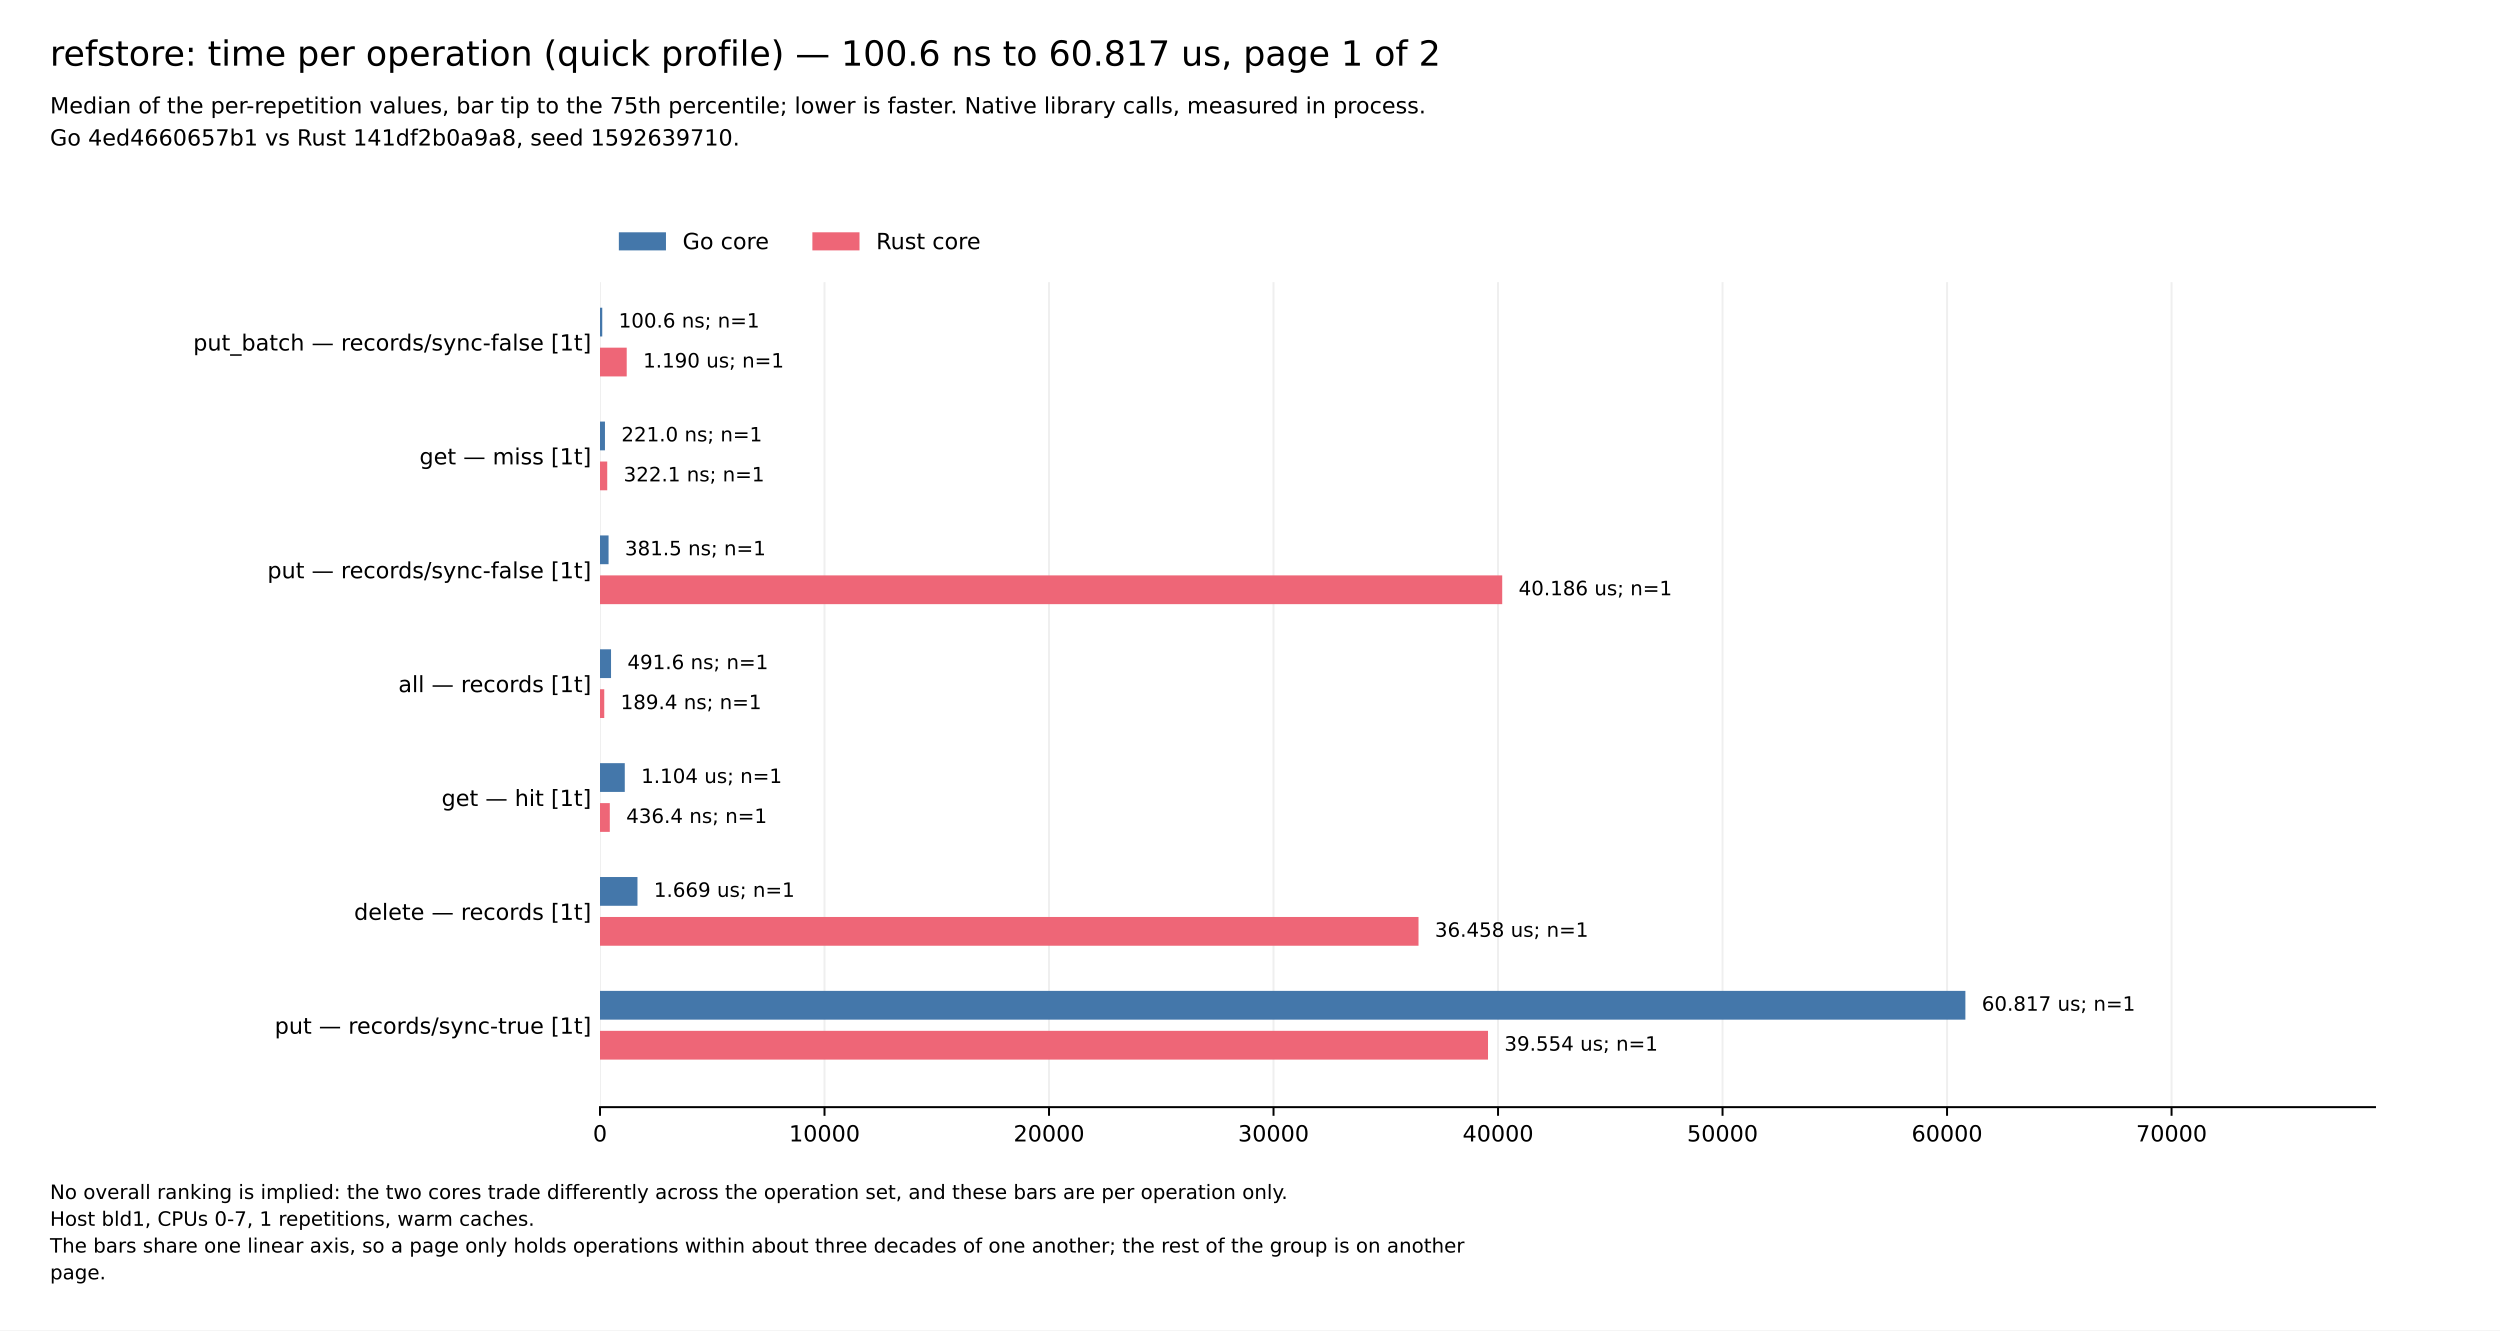
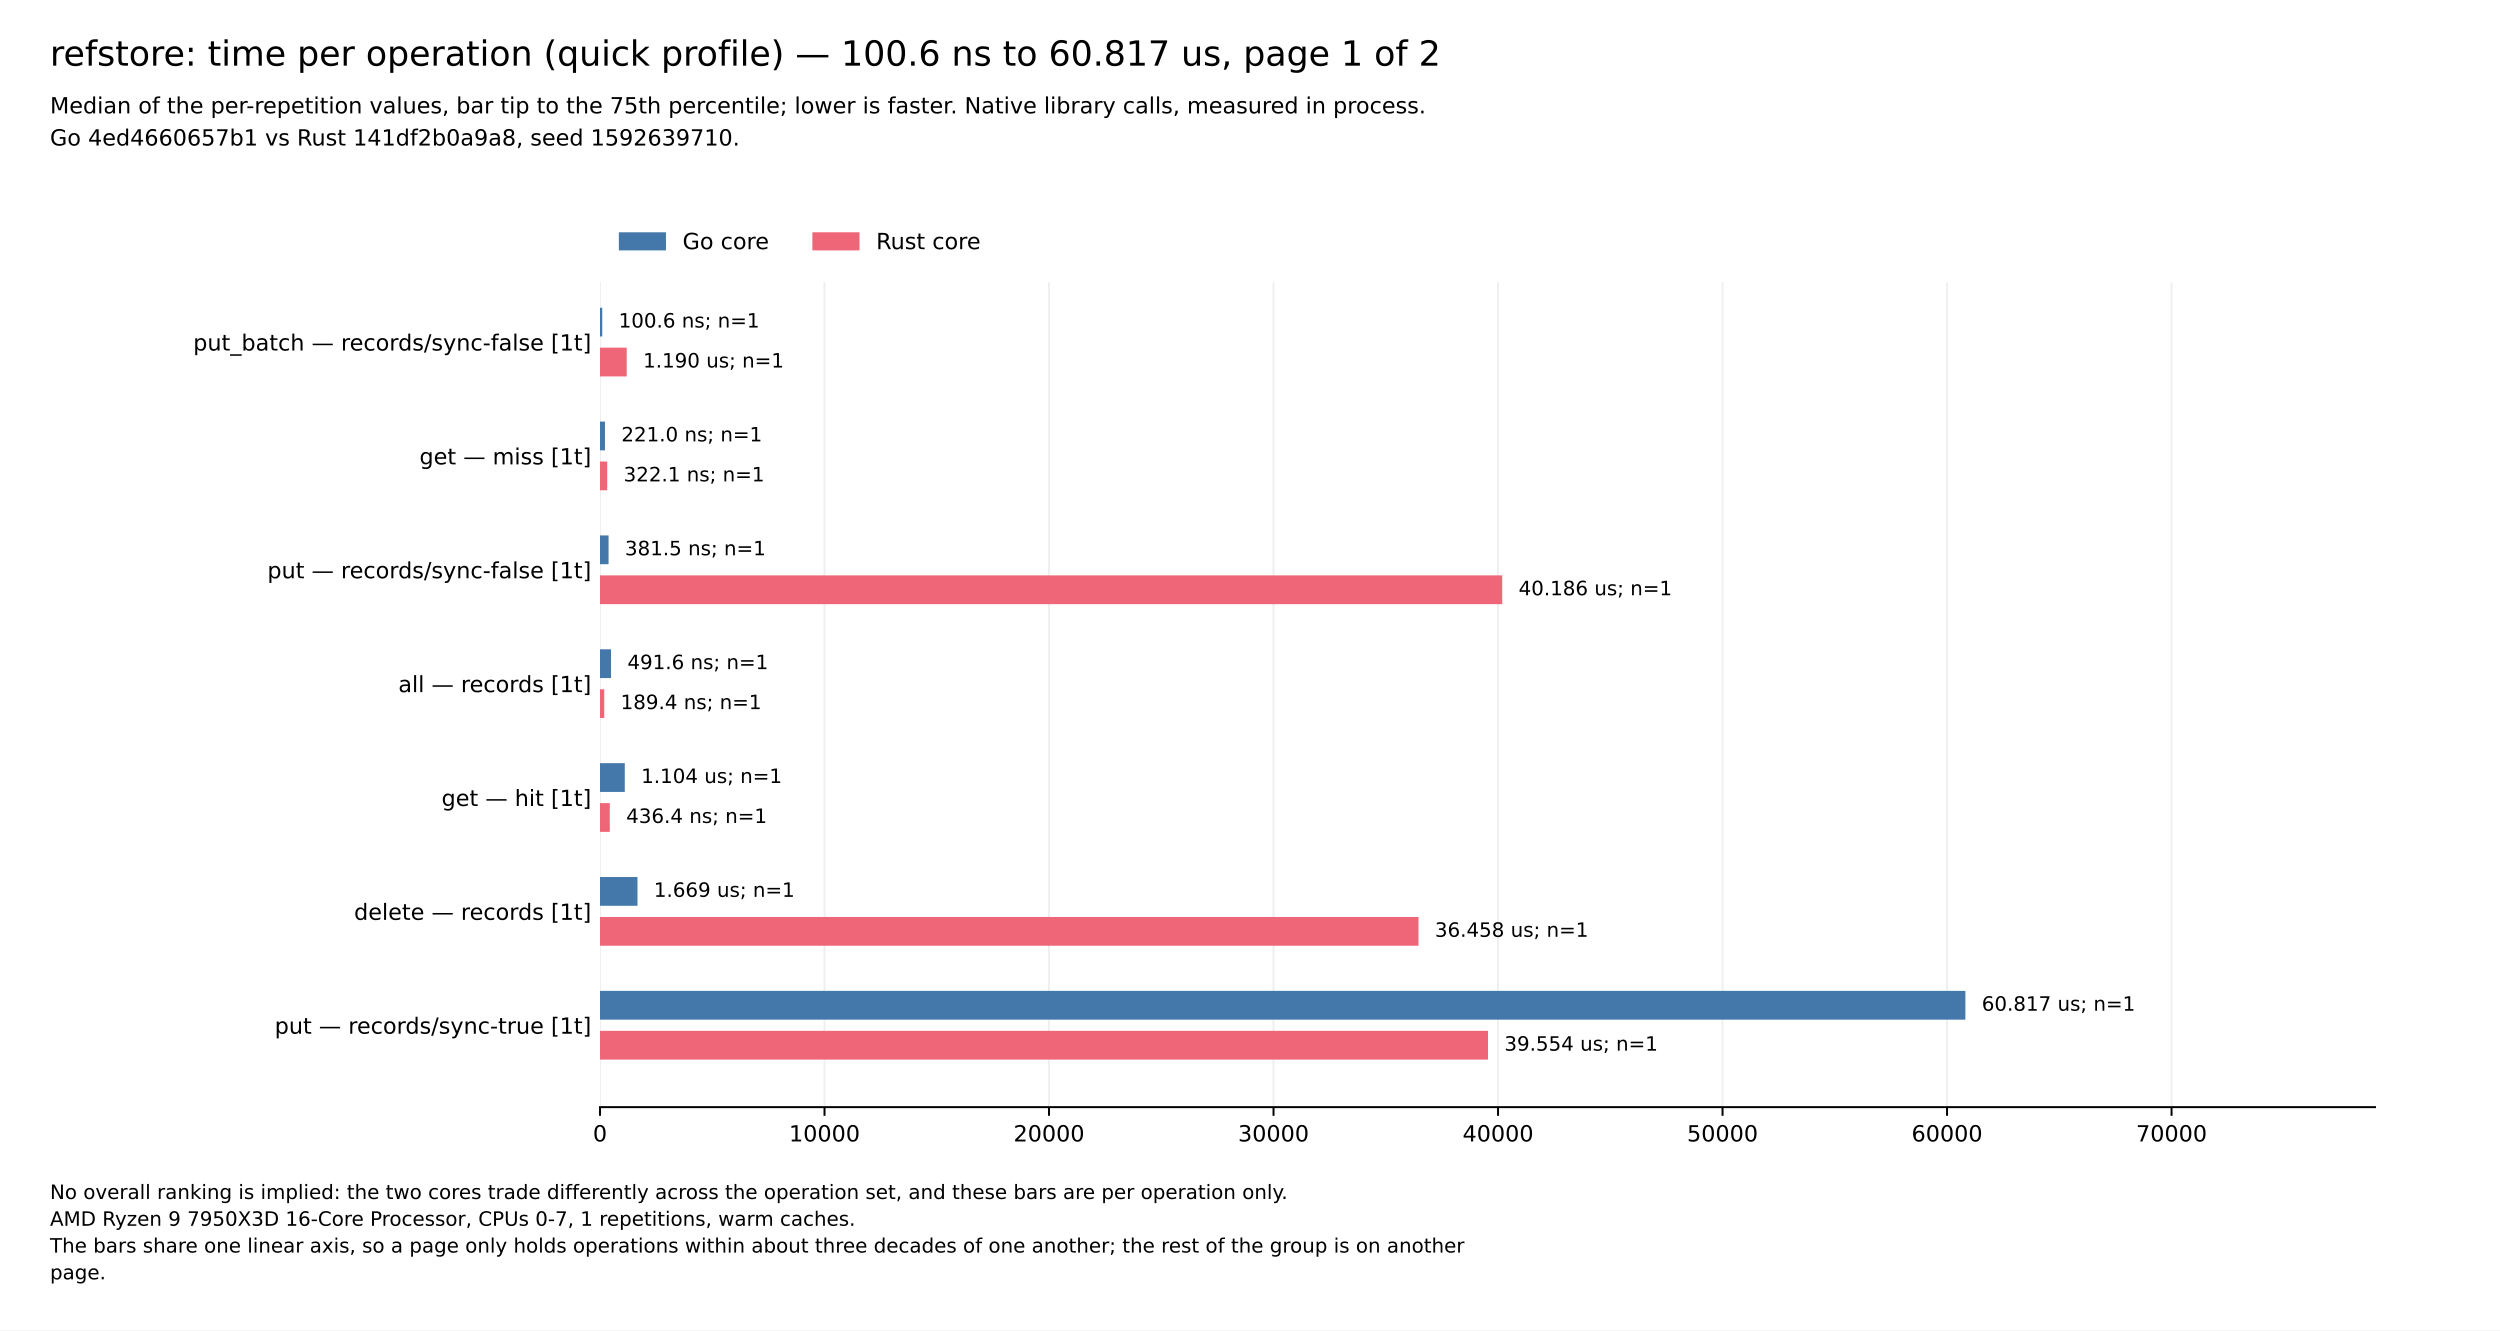
<svg xmlns="http://www.w3.org/2000/svg" xmlns:xlink="http://www.w3.org/1999/xlink" width="1008pt" height="536.4pt" viewBox="0 0 1008 536.4" version="1.1">
  <defs>
    <style type="text/css">*{stroke-linejoin: round; stroke-linecap: butt}</style>
  </defs>
  <g id="figure_1">
    <g id="patch_1">
      <path d="M 0 536.4  L 1008 536.4  L 1008 0  L 0 0  z " style="fill: #ffffff" />
    </g>
    <g id="axes_1">
      <g id="patch_2">
        <path d="M 241.92 446.4  L 957.6 446.4  L 957.6 113.76  L 241.92 113.76  z " style="fill: #ffffff" />
      </g>
      <g id="matplotlib.axis_1">
        <g id="xtick_1">
          <g id="line2d_1">
            <path d="M 241.92 446.4  L 241.92 113.76  " clip-path="url(#p26860612b5)" style="fill: none; stroke: #b0b0b0; stroke-opacity: 0.2; stroke-width: 0.8; stroke-linecap: square" />
          </g>
          <g id="line2d_2">
            <defs>
              <path id="m54265422a9" d="M 0 0  L 0 3.5  " style="stroke: #000000; stroke-width: 0.8" />
            </defs>
            <g>
              <use xlink:href="#m54265422a9" x="241.92" y="446.4" style="stroke: #000000; stroke-width: 0.8" />
            </g>
          </g>
          <g id="text_1">
            <text style="font-size: 9px; font-family: 'DejaVu Sans', 'Bitstream Vera Sans', 'Computer Modern Sans Serif', 'Lucida Grande', 'Verdana', 'Geneva', 'Lucid', 'Arial', 'Helvetica', 'Avant Garde', sans-serif; text-anchor: middle" x="241.92" y="460.239" transform="rotate(-0 241.92 460.2386)">0</text>
          </g>
        </g>
        <g id="xtick_2">
          <g id="line2d_3">
            <path d="M 332.442 446.4  L 332.442 113.76  " clip-path="url(#p26860612b5)" style="fill: none; stroke: #b0b0b0; stroke-opacity: 0.2; stroke-width: 0.8; stroke-linecap: square" />
          </g>
          <g id="line2d_4">
            <g>
              <use xlink:href="#m54265422a9" x="332.442" y="446.4" style="stroke: #000000; stroke-width: 0.8" />
            </g>
          </g>
          <g id="text_2">
            <text style="font-size: 9px; font-family: 'DejaVu Sans', 'Bitstream Vera Sans', 'Computer Modern Sans Serif', 'Lucida Grande', 'Verdana', 'Geneva', 'Lucid', 'Arial', 'Helvetica', 'Avant Garde', sans-serif; text-anchor: middle" x="332.442" y="460.239" transform="rotate(-0 332.4417 460.2386)">10000</text>
          </g>
        </g>
        <g id="xtick_3">
          <g id="line2d_5">
            <path d="M 422.963 446.4  L 422.963 113.76  " clip-path="url(#p26860612b5)" style="fill: none; stroke: #b0b0b0; stroke-opacity: 0.2; stroke-width: 0.8; stroke-linecap: square" />
          </g>
          <g id="line2d_6">
            <g>
              <use xlink:href="#m54265422a9" x="422.963" y="446.4" style="stroke: #000000; stroke-width: 0.8" />
            </g>
          </g>
          <g id="text_3">
            <text style="font-size: 9px; font-family: 'DejaVu Sans', 'Bitstream Vera Sans', 'Computer Modern Sans Serif', 'Lucida Grande', 'Verdana', 'Geneva', 'Lucid', 'Arial', 'Helvetica', 'Avant Garde', sans-serif; text-anchor: middle" x="422.963" y="460.239" transform="rotate(-0 422.9635 460.2386)">20000</text>
          </g>
        </g>
        <g id="xtick_4">
          <g id="line2d_7">
            <path d="M 513.485 446.4  L 513.485 113.76  " clip-path="url(#p26860612b5)" style="fill: none; stroke: #b0b0b0; stroke-opacity: 0.2; stroke-width: 0.8; stroke-linecap: square" />
          </g>
          <g id="line2d_8">
            <g>
              <use xlink:href="#m54265422a9" x="513.485" y="446.4" style="stroke: #000000; stroke-width: 0.8" />
            </g>
          </g>
          <g id="text_4">
            <text style="font-size: 9px; font-family: 'DejaVu Sans', 'Bitstream Vera Sans', 'Computer Modern Sans Serif', 'Lucida Grande', 'Verdana', 'Geneva', 'Lucid', 'Arial', 'Helvetica', 'Avant Garde', sans-serif; text-anchor: middle" x="513.485" y="460.239" transform="rotate(-0 513.4852 460.2386)">30000</text>
          </g>
        </g>
        <g id="xtick_5">
          <g id="line2d_9">
            <path d="M 604.007 446.4  L 604.007 113.76  " clip-path="url(#p26860612b5)" style="fill: none; stroke: #b0b0b0; stroke-opacity: 0.2; stroke-width: 0.8; stroke-linecap: square" />
          </g>
          <g id="line2d_10">
            <g>
              <use xlink:href="#m54265422a9" x="604.007" y="446.4" style="stroke: #000000; stroke-width: 0.8" />
            </g>
          </g>
          <g id="text_5">
            <text style="font-size: 9px; font-family: 'DejaVu Sans', 'Bitstream Vera Sans', 'Computer Modern Sans Serif', 'Lucida Grande', 'Verdana', 'Geneva', 'Lucid', 'Arial', 'Helvetica', 'Avant Garde', sans-serif; text-anchor: middle" x="604.007" y="460.239" transform="rotate(-0 604.0069 460.2386)">40000</text>
          </g>
        </g>
        <g id="xtick_6">
          <g id="line2d_11">
            <path d="M 694.529 446.4  L 694.529 113.76  " clip-path="url(#p26860612b5)" style="fill: none; stroke: #b0b0b0; stroke-opacity: 0.2; stroke-width: 0.8; stroke-linecap: square" />
          </g>
          <g id="line2d_12">
            <g>
              <use xlink:href="#m54265422a9" x="694.529" y="446.4" style="stroke: #000000; stroke-width: 0.8" />
            </g>
          </g>
          <g id="text_6">
            <text style="font-size: 9px; font-family: 'DejaVu Sans', 'Bitstream Vera Sans', 'Computer Modern Sans Serif', 'Lucida Grande', 'Verdana', 'Geneva', 'Lucid', 'Arial', 'Helvetica', 'Avant Garde', sans-serif; text-anchor: middle" x="694.529" y="460.239" transform="rotate(-0 694.5287 460.2386)">50000</text>
          </g>
        </g>
        <g id="xtick_7">
          <g id="line2d_13">
            <path d="M 785.05 446.4  L 785.05 113.76  " clip-path="url(#p26860612b5)" style="fill: none; stroke: #b0b0b0; stroke-opacity: 0.2; stroke-width: 0.8; stroke-linecap: square" />
          </g>
          <g id="line2d_14">
            <g>
              <use xlink:href="#m54265422a9" x="785.05" y="446.4" style="stroke: #000000; stroke-width: 0.8" />
            </g>
          </g>
          <g id="text_7">
            <text style="font-size: 9px; font-family: 'DejaVu Sans', 'Bitstream Vera Sans', 'Computer Modern Sans Serif', 'Lucida Grande', 'Verdana', 'Geneva', 'Lucid', 'Arial', 'Helvetica', 'Avant Garde', sans-serif; text-anchor: middle" x="785.05" y="460.239" transform="rotate(-0 785.0504 460.2386)">60000</text>
          </g>
        </g>
        <g id="xtick_8">
          <g id="line2d_15">
            <path d="M 875.572 446.4  L 875.572 113.76  " clip-path="url(#p26860612b5)" style="fill: none; stroke: #b0b0b0; stroke-opacity: 0.2; stroke-width: 0.8; stroke-linecap: square" />
          </g>
          <g id="line2d_16">
            <g>
              <use xlink:href="#m54265422a9" x="875.572" y="446.4" style="stroke: #000000; stroke-width: 0.8" />
            </g>
          </g>
          <g id="text_8">
            <text style="font-size: 9px; font-family: 'DejaVu Sans', 'Bitstream Vera Sans', 'Computer Modern Sans Serif', 'Lucida Grande', 'Verdana', 'Geneva', 'Lucid', 'Arial', 'Helvetica', 'Avant Garde', sans-serif; text-anchor: middle" x="875.572" y="460.239" transform="rotate(-0 875.5721 460.2386)">70000</text>
          </g>
        </g>
      </g>
      <g id="matplotlib.axis_2">
        <g id="ytick_1">
          <g id="line2d_17" />
          <g id="text_9">
            <text style="font-size: 9px; font-family: 'DejaVu Sans', 'Bitstream Vera Sans', 'Computer Modern Sans Serif', 'Lucida Grande', 'Verdana', 'Geneva', 'Lucid', 'Arial', 'Helvetica', 'Avant Garde', sans-serif; text-anchor: end" x="238.42" y="141.342" transform="rotate(-0 238.42 141.342)">put_batch — records/sync-false [1t]</text>
          </g>
        </g>
        <g id="ytick_2">
          <g id="line2d_18" />
          <g id="text_10">
            <text style="font-size: 9px; font-family: 'DejaVu Sans', 'Bitstream Vera Sans', 'Computer Modern Sans Serif', 'Lucida Grande', 'Verdana', 'Geneva', 'Lucid', 'Arial', 'Helvetica', 'Avant Garde', sans-serif; text-anchor: end" x="238.42" y="187.251" transform="rotate(-0 238.42 187.2512)">get — miss [1t]</text>
          </g>
        </g>
        <g id="ytick_3">
          <g id="line2d_19" />
          <g id="text_11">
            <text style="font-size: 9px; font-family: 'DejaVu Sans', 'Bitstream Vera Sans', 'Computer Modern Sans Serif', 'Lucida Grande', 'Verdana', 'Geneva', 'Lucid', 'Arial', 'Helvetica', 'Avant Garde', sans-serif; text-anchor: end" x="238.42" y="233.16" transform="rotate(-0 238.42 233.1603)">put — records/sync-false [1t]</text>
          </g>
        </g>
        <g id="ytick_4">
          <g id="line2d_20" />
          <g id="text_12">
            <text style="font-size: 9px; font-family: 'DejaVu Sans', 'Bitstream Vera Sans', 'Computer Modern Sans Serif', 'Lucida Grande', 'Verdana', 'Geneva', 'Lucid', 'Arial', 'Helvetica', 'Avant Garde', sans-serif; text-anchor: end" x="238.42" y="279.069" transform="rotate(-0 238.42 279.0695)">all — records [1t]</text>
          </g>
        </g>
        <g id="ytick_5">
          <g id="line2d_21" />
          <g id="text_13">
            <text style="font-size: 9px; font-family: 'DejaVu Sans', 'Bitstream Vera Sans', 'Computer Modern Sans Serif', 'Lucida Grande', 'Verdana', 'Geneva', 'Lucid', 'Arial', 'Helvetica', 'Avant Garde', sans-serif; text-anchor: end" x="238.42" y="324.979" transform="rotate(-0 238.42 324.9786)">get — hit [1t]</text>
          </g>
        </g>
        <g id="ytick_6">
          <g id="line2d_22" />
          <g id="text_14">
            <text style="font-size: 9px; font-family: 'DejaVu Sans', 'Bitstream Vera Sans', 'Computer Modern Sans Serif', 'Lucida Grande', 'Verdana', 'Geneva', 'Lucid', 'Arial', 'Helvetica', 'Avant Garde', sans-serif; text-anchor: end" x="238.42" y="370.888" transform="rotate(-0 238.42 370.8878)">delete — records [1t]</text>
          </g>
        </g>
        <g id="ytick_7">
          <g id="line2d_23" />
          <g id="text_15">
            <text style="font-size: 9px; font-family: 'DejaVu Sans', 'Bitstream Vera Sans', 'Computer Modern Sans Serif', 'Lucida Grande', 'Verdana', 'Geneva', 'Lucid', 'Arial', 'Helvetica', 'Avant Garde', sans-serif; text-anchor: end" x="238.42" y="416.797" transform="rotate(-0 238.42 416.7969)">put — records/sync-true [1t]</text>
          </g>
        </g>
      </g>
      <g id="patch_3">
        <path d="M 241.92 124.069  L 242.831 124.069  L 242.831 135.668  L 241.92 135.668  z " clip-path="url(#p26860612b5)" style="fill: #4477aa" />
      </g>
      <g id="patch_4">
        <path d="M 241.92 140.178  L 252.691 140.178  L 252.691 151.776  L 241.92 151.776  z " clip-path="url(#p26860612b5)" style="fill: #ee6677" />
      </g>
      <g id="patch_5">
        <path d="M 241.92 169.979  L 243.92 169.979  L 243.92 181.577  L 241.92 181.577  z " clip-path="url(#p26860612b5)" style="fill: #4477aa" />
      </g>
      <g id="patch_6">
        <path d="M 241.92 186.087  L 244.836 186.087  L 244.836 197.685  L 241.92 197.685  z " clip-path="url(#p26860612b5)" style="fill: #ee6677" />
      </g>
      <g id="patch_7">
        <path d="M 241.92 215.888  L 245.374 215.888  L 245.374 227.486  L 241.92 227.486  z " clip-path="url(#p26860612b5)" style="fill: #4477aa" />
      </g>
      <g id="patch_8">
        <path d="M 241.92 231.996  L 605.692 231.996  L 605.692 243.594  L 241.92 243.594  z " clip-path="url(#p26860612b5)" style="fill: #ee6677" />
      </g>
      <g id="patch_9">
        <path d="M 241.92 261.797  L 246.37 261.797  L 246.37 273.395  L 241.92 273.395  z " clip-path="url(#p26860612b5)" style="fill: #4477aa" />
      </g>
      <g id="patch_10">
        <path d="M 241.92 277.905  L 243.634 277.905  L 243.634 289.503  L 241.92 289.503  z " clip-path="url(#p26860612b5)" style="fill: #ee6677" />
      </g>
      <g id="patch_11">
        <path d="M 241.92 307.706  L 251.911 307.706  L 251.911 319.304  L 241.92 319.304  z " clip-path="url(#p26860612b5)" style="fill: #4477aa" />
      </g>
      <g id="patch_12">
        <path d="M 241.92 323.815  L 245.871 323.815  L 245.871 335.413  L 241.92 335.413  z " clip-path="url(#p26860612b5)" style="fill: #ee6677" />
      </g>
      <g id="patch_13">
        <path d="M 241.92 353.615  L 257.029 353.615  L 257.029 365.213  L 241.92 365.213  z " clip-path="url(#p26860612b5)" style="fill: #4477aa" />
      </g>
      <g id="patch_14">
        <path d="M 241.92 369.724  L 571.946 369.724  L 571.946 381.322  L 241.92 381.322  z " clip-path="url(#p26860612b5)" style="fill: #ee6677" />
      </g>
      <g id="patch_15">
        <path d="M 241.92 399.524  L 792.443 399.524  L 792.443 411.122  L 241.92 411.122  z " clip-path="url(#p26860612b5)" style="fill: #4477aa" />
      </g>
      <g id="patch_16">
        <path d="M 241.92 415.633  L 599.966 415.633  L 599.966 427.231  L 241.92 427.231  z " clip-path="url(#p26860612b5)" style="fill: #ee6677" />
      </g>
      <g id="patch_17">
        <path d="M 241.92 446.4  L 957.6 446.4  " style="fill: none; stroke: #000000; stroke-width: 0.8; stroke-linejoin: miter; stroke-linecap: square" />
      </g>
      <g id="text_16">
        <text style="font-size: 8px; font-family: 'DejaVu Sans', 'Bitstream Vera Sans', 'Computer Modern Sans Serif', 'Lucida Grande', 'Verdana', 'Geneva', 'Lucid', 'Arial', 'Helvetica', 'Avant Garde', sans-serif; text-anchor: start" x="249.437" y="132.076" transform="rotate(-0 249.4373 132.076)">100.6 ns; n=1</text>
      </g>
      <g id="text_17">
        <text style="font-size: 8px; font-family: 'DejaVu Sans', 'Bitstream Vera Sans', 'Computer Modern Sans Serif', 'Lucida Grande', 'Verdana', 'Geneva', 'Lucid', 'Arial', 'Helvetica', 'Avant Garde', sans-serif; text-anchor: start" x="259.297" y="148.184" transform="rotate(-0 259.2968 148.1844)">1.190 us; n=1</text>
      </g>
      <g id="text_18">
        <text style="font-size: 8px; font-family: 'DejaVu Sans', 'Bitstream Vera Sans', 'Computer Modern Sans Serif', 'Lucida Grande', 'Verdana', 'Geneva', 'Lucid', 'Arial', 'Helvetica', 'Avant Garde', sans-serif; text-anchor: start" x="250.527" y="177.985" transform="rotate(-0 250.5266 177.9851)">221.0 ns; n=1</text>
      </g>
      <g id="text_19">
        <text style="font-size: 8px; font-family: 'DejaVu Sans', 'Bitstream Vera Sans', 'Computer Modern Sans Serif', 'Lucida Grande', 'Verdana', 'Geneva', 'Lucid', 'Arial', 'Helvetica', 'Avant Garde', sans-serif; text-anchor: start" x="251.442" y="194.094" transform="rotate(-0 251.4421 194.0936)">322.1 ns; n=1</text>
      </g>
      <g id="text_20">
        <text style="font-size: 8px; font-family: 'DejaVu Sans', 'Bitstream Vera Sans', 'Computer Modern Sans Serif', 'Lucida Grande', 'Verdana', 'Geneva', 'Lucid', 'Arial', 'Helvetica', 'Avant Garde', sans-serif; text-anchor: start" x="251.98" y="223.894" transform="rotate(-0 251.9799 223.8943)">381.5 ns; n=1</text>
      </g>
      <g id="text_21">
        <text style="font-size: 8px; font-family: 'DejaVu Sans', 'Bitstream Vera Sans', 'Computer Modern Sans Serif', 'Lucida Grande', 'Verdana', 'Geneva', 'Lucid', 'Arial', 'Helvetica', 'Avant Garde', sans-serif; text-anchor: start" x="612.298" y="240.003" transform="rotate(-0 612.2984 240.0028)">40.186 us; n=1</text>
      </g>
      <g id="text_22">
        <text style="font-size: 8px; font-family: 'DejaVu Sans', 'Bitstream Vera Sans', 'Computer Modern Sans Serif', 'Lucida Grande', 'Verdana', 'Geneva', 'Lucid', 'Arial', 'Helvetica', 'Avant Garde', sans-serif; text-anchor: start" x="252.977" y="269.803" transform="rotate(-0 252.9766 269.8034)">491.6 ns; n=1</text>
      </g>
      <g id="text_23">
        <text style="font-size: 8px; font-family: 'DejaVu Sans', 'Bitstream Vera Sans', 'Computer Modern Sans Serif', 'Lucida Grande', 'Verdana', 'Geneva', 'Lucid', 'Arial', 'Helvetica', 'Avant Garde', sans-serif; text-anchor: start" x="250.24" y="285.912" transform="rotate(-0 250.2404 285.9119)">189.4 ns; n=1</text>
      </g>
      <g id="text_24">
        <text style="font-size: 8px; font-family: 'DejaVu Sans', 'Bitstream Vera Sans', 'Computer Modern Sans Serif', 'Lucida Grande', 'Verdana', 'Geneva', 'Lucid', 'Arial', 'Helvetica', 'Avant Garde', sans-serif; text-anchor: start" x="258.517" y="315.713" transform="rotate(-0 258.5168 315.7126)">1.104 us; n=1</text>
      </g>
      <g id="text_25">
        <text style="font-size: 8px; font-family: 'DejaVu Sans', 'Bitstream Vera Sans', 'Computer Modern Sans Serif', 'Lucida Grande', 'Verdana', 'Geneva', 'Lucid', 'Arial', 'Helvetica', 'Avant Garde', sans-serif; text-anchor: start" x="252.477" y="331.821" transform="rotate(-0 252.4769 331.8211)">436.4 ns; n=1</text>
      </g>
      <g id="text_26">
        <text style="font-size: 8px; font-family: 'DejaVu Sans', 'Bitstream Vera Sans', 'Computer Modern Sans Serif', 'Lucida Grande', 'Verdana', 'Geneva', 'Lucid', 'Arial', 'Helvetica', 'Avant Garde', sans-serif; text-anchor: start" x="263.635" y="361.622" transform="rotate(-0 263.6352 361.6217)">1.669 us; n=1</text>
      </g>
      <g id="text_27">
        <text style="font-size: 8px; font-family: 'DejaVu Sans', 'Bitstream Vera Sans', 'Computer Modern Sans Serif', 'Lucida Grande', 'Verdana', 'Geneva', 'Lucid', 'Arial', 'Helvetica', 'Avant Garde', sans-serif; text-anchor: start" x="578.553" y="377.73" transform="rotate(-0 578.5526 377.7302)">36.458 us; n=1</text>
      </g>
      <g id="text_28">
        <text style="font-size: 8px; font-family: 'DejaVu Sans', 'Bitstream Vera Sans', 'Computer Modern Sans Serif', 'Lucida Grande', 'Verdana', 'Geneva', 'Lucid', 'Arial', 'Helvetica', 'Avant Garde', sans-serif; text-anchor: start" x="799.049" y="407.531" transform="rotate(-0 799.0494 407.5309)">60.817 us; n=1</text>
      </g>
      <g id="text_29">
        <text style="font-size: 8px; font-family: 'DejaVu Sans', 'Bitstream Vera Sans', 'Computer Modern Sans Serif', 'Lucida Grande', 'Verdana', 'Geneva', 'Lucid', 'Arial', 'Helvetica', 'Avant Garde', sans-serif; text-anchor: start" x="606.572" y="423.639" transform="rotate(-0 606.5719 423.6394)">39.554 us; n=1</text>
      </g>
      <g id="legend_1">
        <g id="patch_18">
          <path d="M 250.02 100.462  L 268.02 100.462  L 268.02 94.162  L 250.02 94.162  z " style="fill: #4477aa; stroke: #4477aa; stroke-linejoin: miter" />
        </g>
        <g id="text_30">
          <text style="font-size: 9px; font-family: 'DejaVu Sans', 'Bitstream Vera Sans', 'Computer Modern Sans Serif', 'Lucida Grande', 'Verdana', 'Geneva', 'Lucid', 'Arial', 'Helvetica', 'Avant Garde', sans-serif; text-anchor: start" x="275.22" y="100.462" transform="rotate(-0 275.22 100.4619)">Go core</text>
        </g>
        <g id="patch_19">
          <path d="M 328.051 100.462  L 346.051 100.462  L 346.051 94.162  L 328.051 94.162  z " style="fill: #ee6677; stroke: #ee6677; stroke-linejoin: miter" />
        </g>
        <g id="text_31">
          <text style="font-size: 9px; font-family: 'DejaVu Sans', 'Bitstream Vera Sans', 'Computer Modern Sans Serif', 'Lucida Grande', 'Verdana', 'Geneva', 'Lucid', 'Arial', 'Helvetica', 'Avant Garde', sans-serif; text-anchor: start" x="353.251" y="100.462" transform="rotate(-0 353.2514 100.4619)">Rust core</text>
        </g>
      </g>
    </g>
    <g id="text_32">
      <text style="font-size: 14px; font-family: 'DejaVu Sans', 'Bitstream Vera Sans', 'Computer Modern Sans Serif', 'Lucida Grande', 'Verdana', 'Geneva', 'Lucid', 'Arial', 'Helvetica', 'Avant Garde', sans-serif; text-anchor: start" x="20.16" y="26.478" transform="rotate(-0 20.16 26.47781)">refstore: time per operation (quick profile) — 100.6 ns to 60.817 us, page 1 of 2</text>
    </g>
    <g id="text_33">
      <text style="font-size: 9px; font-family: 'DejaVu Sans', 'Bitstream Vera Sans', 'Computer Modern Sans Serif', 'Lucida Grande', 'Verdana', 'Geneva', 'Lucid', 'Arial', 'Helvetica', 'Avant Garde', sans-serif; text-anchor: start" x="20.16" y="45.719" transform="rotate(-0 20.16 45.71859)">Median of the per-repetition values, bar tip to the 75th percentile; lower is faster. Native library calls, measured in process.</text>
    </g>
    <g id="text_34">
      <text style="font-size: 9px; font-family: 'DejaVu Sans', 'Bitstream Vera Sans', 'Computer Modern Sans Serif', 'Lucida Grande', 'Verdana', 'Geneva', 'Lucid', 'Arial', 'Helvetica', 'Avant Garde', sans-serif; text-anchor: start" x="20.16" y="58.679" transform="rotate(-0 20.16 58.67859)">Go 4ed4660657b1 vs Rust 141df2b0a9a8, seed 1592639710.</text>
    </g>
    <g id="text_35">
      <text style="font-size: 8px; font-family: 'DejaVu Sans', 'Bitstream Vera Sans', 'Computer Modern Sans Serif', 'Lucida Grande', 'Verdana', 'Geneva', 'Lucid', 'Arial', 'Helvetica', 'Avant Garde', sans-serif; text-anchor: start" x="20.16" y="483.439" transform="rotate(-0 20.16 483.4388)">No overall ranking is implied: the two cores trade differently across the operation set, and these bars are per operation only.</text>
    </g>
    <g id="text_36">
-       <text style="font-size: 8px; font-family: 'DejaVu Sans', 'Bitstream Vera Sans', 'Computer Modern Sans Serif', 'Lucida Grande', 'Verdana', 'Geneva', 'Lucid', 'Arial', 'Helvetica', 'Avant Garde', sans-serif; text-anchor: start" x="20.16" y="494.239" transform="rotate(-0 20.16 494.2387)">Host bld1, CPUs 0-7, 1 repetitions, warm caches.</text>
+       <text style="font-size: 8px; font-family: 'DejaVu Sans', 'Bitstream Vera Sans', 'Computer Modern Sans Serif', 'Lucida Grande', 'Verdana', 'Geneva', 'Lucid', 'Arial', 'Helvetica', 'Avant Garde', sans-serif; text-anchor: start" x="20.16" y="494.239" transform="rotate(-0 20.16 494.2387)">AMD Ryzen 9 7950X3D 16-Core Processor, CPUs 0-7, 1 repetitions, warm caches.</text>
    </g>
    <g id="text_37">
      <text style="font-size: 8px; font-family: 'DejaVu Sans', 'Bitstream Vera Sans', 'Computer Modern Sans Serif', 'Lucida Grande', 'Verdana', 'Geneva', 'Lucid', 'Arial', 'Helvetica', 'Avant Garde', sans-serif; text-anchor: start" x="20.16" y="505.039" transform="rotate(-0 20.16 505.0387)">The bars share one linear axis, so a page only holds operations within about three decades of one another; the rest of the group is on another</text>
    </g>
    <g id="text_38">
      <text style="font-size: 8px; font-family: 'DejaVu Sans', 'Bitstream Vera Sans', 'Computer Modern Sans Serif', 'Lucida Grande', 'Verdana', 'Geneva', 'Lucid', 'Arial', 'Helvetica', 'Avant Garde', sans-serif; text-anchor: start" x="20.16" y="515.839" transform="rotate(-0 20.16 515.8388)">page.</text>
    </g>
  </g>
  <defs>
    <clipPath id="p26860612b5">
      <rect x="241.92" y="113.76" width="715.68" height="332.64" />
    </clipPath>
  </defs>
</svg>
